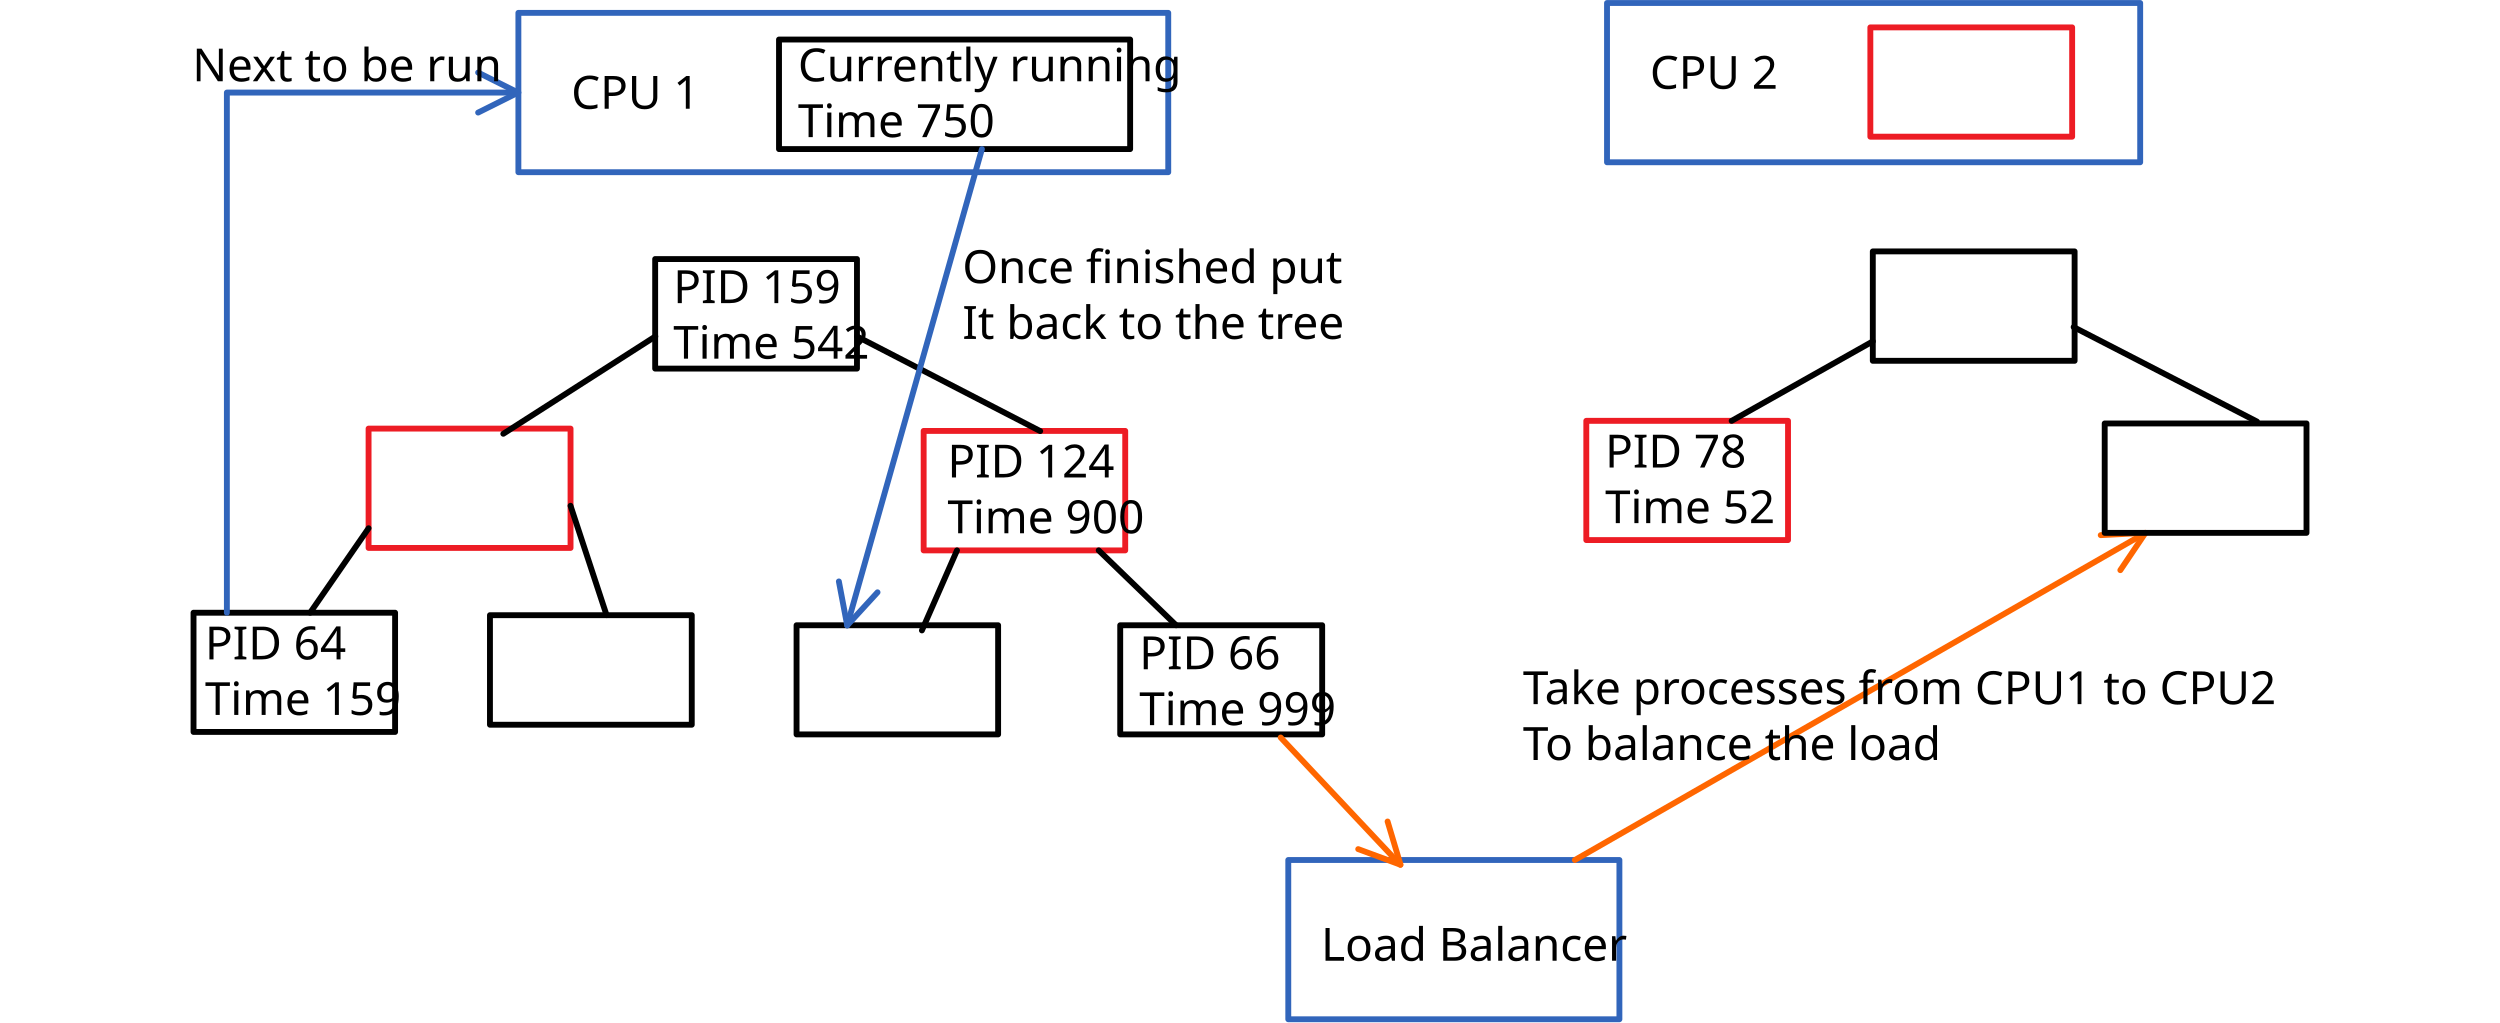
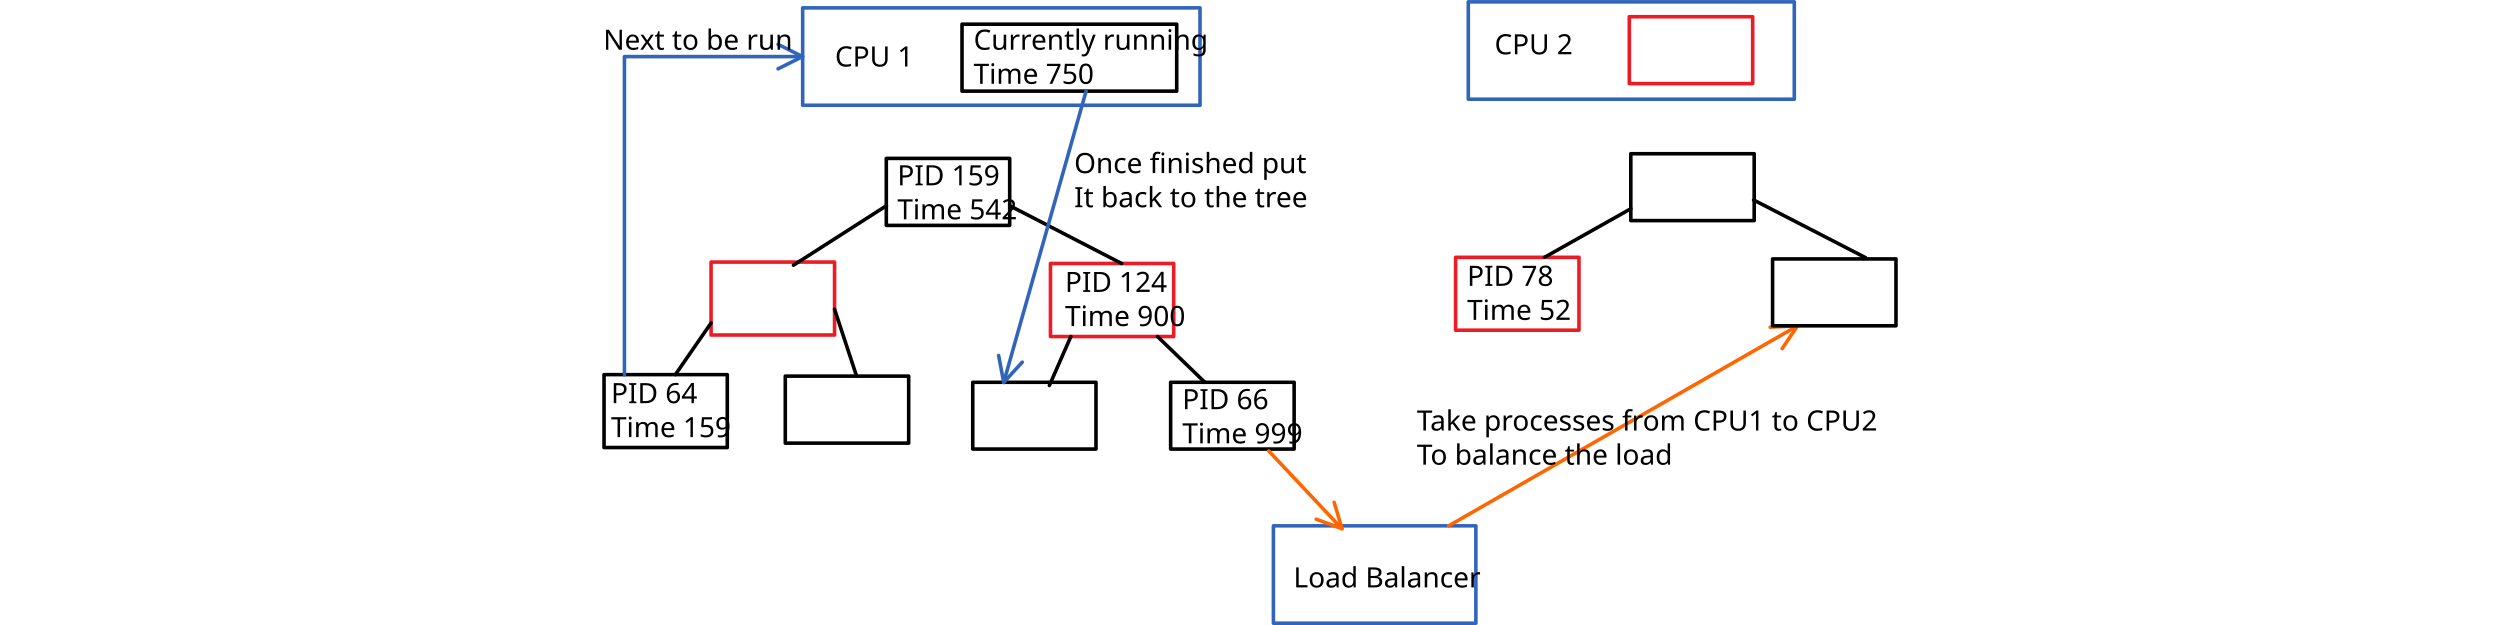
- <svg xmlns="http://www.w3.org/2000/svg" height="160.95" viewBox="0 0 393.64 160.95" width="393.64">
+ <svg xmlns="http://www.w3.org/2000/svg" height="200" width="800" viewBox="0 0 393.64 160.95">
  <clipPath id="a">
    <path d="m448.06 594.43h37.03v7.08h-37.03z" style="clip-rule:evenodd" />
  </clipPath>
  <clipPath id="b">
    <path d="m448.06 594.48h37.03v7.03h-37.03z" style="clip-rule:evenodd" />
  </clipPath>
  <clipPath id="c">
    <path d="m312.17 591.91h37.03v7.1h-37.03z" style="clip-rule:evenodd" />
  </clipPath>
  <clipPath id="d">
    <path d="m312.17 591.98h37.03v7.03h-37.03z" style="clip-rule:evenodd" />
  </clipPath>
  <clipPath id="e">
    <path d="m383.71 521.3h38.18v7.1h-38.18z" style="clip-rule:evenodd" />
  </clipPath>
  <clipPath id="f">
    <path d="m383.71 521.38h38.18v7.03h-38.18z" style="clip-rule:evenodd" />
  </clipPath>
  <clipPath id="g">
    <path d="m383.71 514.27h44.71v7.1h-44.71z" style="clip-rule:evenodd" />
  </clipPath>
  <clipPath id="h">
    <path d="m383.71 514.34h44.71v7.03h-44.71z" style="clip-rule:evenodd" />
  </clipPath>
  <clipPath id="i">
    <path d="m359.54 545.47h41.06v7.08h-41.06z" style="clip-rule:evenodd" />
  </clipPath>
  <clipPath id="j">
    <path d="m359.54 545.54h41.06v7.01h-41.06z" style="clip-rule:evenodd" />
  </clipPath>
  <clipPath id="k">
    <path d="m359.54 538.44h43.25v7.1h-43.25z" style="clip-rule:evenodd" />
  </clipPath>
  <clipPath id="l">
    <path d="m359.54 538.51h43.25v7.03h-43.25z" style="clip-rule:evenodd" />
  </clipPath>
  <clipPath id="m">
    <path d="m325.03 567.43h41.04v7.1h-41.04z" style="clip-rule:evenodd" />
  </clipPath>
  <clipPath id="n">
    <path d="m325.03 567.5h41.04v7.03h-41.04z" style="clip-rule:evenodd" />
  </clipPath>
  <clipPath id="o">
    <path d="m325.03 560.42h44.69v7.08h-44.69z" style="clip-rule:evenodd" />
  </clipPath>
  <clipPath id="p">
    <path d="m325.03 560.47h44.69v7.03h-44.69z" style="clip-rule:evenodd" />
  </clipPath>
  <clipPath id="q">
    <path d="m266.02 522.55h38.18v7.1h-38.18z" style="clip-rule:evenodd" />
  </clipPath>
  <clipPath id="r">
    <path d="m266.02 522.62h38.18v7.03h-38.18z" style="clip-rule:evenodd" />
  </clipPath>
  <clipPath id="s">
    <path d="m266.02 515.54h44.71v7.08h-44.71z" style="clip-rule:evenodd" />
  </clipPath>
  <clipPath id="t">
    <path d="m266.02 515.59h44.71v7.03h-44.71z" style="clip-rule:evenodd" />
  </clipPath>
  <clipPath id="u">
    <path d="m264.46 595.37h56.88v7.08h-56.88z" style="clip-rule:evenodd" />
  </clipPath>
  <clipPath id="v">
    <path d="m264.46 595.44h56.88v7.01h-56.88z" style="clip-rule:evenodd" />
  </clipPath>
  <clipPath id="w">
    <path d="m442.42 546.72h38.16v7.1h-38.16z" style="clip-rule:evenodd" />
  </clipPath>
  <clipPath id="x">
    <path d="m442.42 546.79h38.16v7.03h-38.16z" style="clip-rule:evenodd" />
  </clipPath>
  <clipPath id="y">
    <path d="m442.42 539.71h41.81v7.08h-41.81z" style="clip-rule:evenodd" />
  </clipPath>
  <clipPath id="z">
    <path d="m442.42 539.76h41.81v7.03h-41.81z" style="clip-rule:evenodd" />
  </clipPath>
  <clipPath id="A">
    <path d="m406.63 484.58h55.87v7.1h-55.87z" style="clip-rule:evenodd" />
  </clipPath>
  <clipPath id="B">
    <path d="m406.63 484.66h55.87v7.03h-55.87z" style="clip-rule:evenodd" />
  </clipPath>
  <clipPath id="C">
    <path d="m340.73 595.37h61.75v7.08h-61.75z" style="clip-rule:evenodd" />
  </clipPath>
  <clipPath id="D">
    <path d="m340.73 595.44h61.75v7.01h-61.75z" style="clip-rule:evenodd" />
  </clipPath>
  <clipPath id="E">
    <path d="m340.73 588.34h44.69v7.1h-44.69z" style="clip-rule:evenodd" />
  </clipPath>
  <clipPath id="F">
    <path d="m340.73 588.41h44.69v7.03h-44.69z" style="clip-rule:evenodd" />
  </clipPath>
  <clipPath id="G">
    <path d="m361.44 569.95h61.78v7.08h-61.78z" style="clip-rule:evenodd" />
  </clipPath>
  <clipPath id="H">
    <path d="m361.44 570h61.78v7.03h-61.78z" style="clip-rule:evenodd" />
  </clipPath>
  <clipPath id="I">
    <path d="m361.44 562.92h61.78v7.1h-61.78z" style="clip-rule:evenodd" />
  </clipPath>
  <clipPath id="J">
    <path d="m361.44 562.99h61.78v7.03h-61.78z" style="clip-rule:evenodd" />
  </clipPath>
  <clipPath id="K">
    <path d="m432.05 516.91h105.26v7.1h-105.26z" style="clip-rule:evenodd" />
  </clipPath>
  <clipPath id="L">
    <path d="m432.05 516.98h105.26v7.03h-105.26z" style="clip-rule:evenodd" />
  </clipPath>
  <clipPath id="M">
    <path d="m432.05 509.88h68.93v7.1h-68.93z" style="clip-rule:evenodd" />
  </clipPath>
  <clipPath id="N">
    <path d="m432.05 509.95h68.93v7.03h-68.93z" style="clip-rule:evenodd" />
  </clipPath>
  <g transform="matrix(1.25 0 0 -1.25 -305.14 759.05)">
    <g style="fill:none;stroke-width:.74;stroke-linecap:round;stroke-linejoin:round;stroke-miterlimit:10">
      <g style="stroke:#3165bb">
        <path d="m309.41 605.62h81.86v-20.07h-81.86z" />
        <path d="m446.54 606.86h67.16v-20.06h-67.16z" />
        <path d="m406.39 498.91h41.71v-20.06h-41.71z" />
      </g>
      <path d="m290.54 553.25h25.44v-15.03h-25.44z" style="stroke:#ed1c24" />
      <path d="m326.64 574.61h25.42v-13.8h-25.42z" style="stroke:#000" />
      <path d="m360.46 552.96h25.39v-15.05h-25.39z" style="stroke:#ed1c24" />
      <g style="stroke:#000">
        <path d="m268.49 530.06h25.39v-15.02h-25.39z" />
        <path d="m305.83 529.75h25.42v-13.8h-25.42z" />
        <path d="m342.24 602.26h44.23v-13.8h-44.23z" />
        <path d="m385.22 528.48h25.44v-13.75h-25.44z" />
      </g>
      <path d="m443.93 554.23h25.41v-15.02h-25.41z" style="stroke:#ed1c24" />
      <g style="stroke:#000">
        <path d="m480.02 575.57h25.42v-13.78h-25.42z" />
        <path d="m326.66 564.86-19.15-12.26" />
        <path d="m352.06 564.86 23.08-11.92" />
        <path d="m290.54 540.7-7.36-10.64" />
        <path d="m315.98 543.53 4.54-13.78" />
        <path d="m364.66 537.91-4.42-10.08" />
        <path d="m382.51 537.91 9.75-9.43" />
        <path d="m480.02 564.24-17.78-10.01" />
      </g>
    </g>
    <g style="clip-path:url(#a)">
      <g style="clip-path:url(#b)">
        <text style="font-size:5.76;font-family:Droid Sans" transform="matrix(1 0 0 -1 451.94 596.06)">
          <tspan x="0 3.09 6.11 9.83 11.1" y="0">CPU 2</tspan>
        </text>
      </g>
    </g>
    <g style="clip-path:url(#c)">
      <g style="clip-path:url(#d)">
        <text style="font-size:5.78;font-family:Droid Sans" transform="matrix(1 0 0 -1 316.06 593.54)">
          <tspan x="0 3.08 6.07 9.77 11.02" y="0">CPU 1</tspan>
        </text>
      </g>
    </g>
    <g style="clip-path:url(#e)">
      <g style="clip-path:url(#f)">
        <text style="font-size:5.78;font-family:Droid Sans" transform="matrix(1 0 0 -1 387.62 522.94)">
          <tspan x="0 2.99 4.45 8.01 9.27 12.2" y="0">PID 66</tspan>
        </text>
      </g>
    </g>
    <g style="clip-path:url(#g)">
      <g style="clip-path:url(#h)">
        <text style="font-size:5.78;font-family:Droid Sans" transform="matrix(1 0 0 -1 387.62 515.9)">
          <tspan x="0 2.82 4.11 8.73 11.61 12.79 15.73 18.66" y="0">Time 999</tspan>
        </text>
      </g>
    </g>
    <g style="clip-path:url(#i)">
      <g style="clip-path:url(#j)">
        <text style="font-size:5.76;font-family:Droid Sans" transform="matrix(1 0 0 -1 363.46 547.1)">
          <tspan x="0 3 4.45 8.01 9.26 12.18 15.1" y="0">PID 124</tspan>
        </text>
      </g>
    </g>
    <g style="clip-path:url(#k)">
      <g style="clip-path:url(#l)">
        <text style="font-size:5.78;font-family:Droid Sans" transform="matrix(1 0 0 -1 363.46 540.07)">
          <tspan x="0 2.82 4.11 8.73 11.61 12.79 15.73 18.66" y="0">Time 900</tspan>
        </text>
      </g>
    </g>
    <g style="clip-path:url(#m)">
      <g style="clip-path:url(#n)">
        <text style="font-size:5.78;font-family:Droid Sans" transform="matrix(1 0 0 -1 328.92 569.06)">
          <tspan x="0 3.02 4.46 8.03 9.28 12.22 15.17" y="0">PID 159</tspan>
        </text>
      </g>
    </g>
    <g style="clip-path:url(#o)">
      <g style="clip-path:url(#p)">
        <text style="font-size:5.76;font-family:Droid Sans" transform="matrix(1 0 0 -1 328.92 562.06)">
          <tspan x="0 2.83 4.15 8.8 11.66 12.87 15.82 18.77" y="0">Time 542</tspan>
        </text>
      </g>
    </g>
    <g style="clip-path:url(#q)">
      <g style="clip-path:url(#r)">
        <text style="font-size:5.78;font-family:Droid Sans" transform="matrix(1 0 0 -1 269.93 524.18)">
          <tspan x="0 2.99 4.45 8.01 9.27 12.2" y="0">PID 64</tspan>
        </text>
      </g>
    </g>
    <g style="clip-path:url(#s)">
      <g style="clip-path:url(#t)">
        <text style="font-size:5.76;font-family:Droid Sans" transform="matrix(1 0 0 -1 269.93 517.18)">
          <tspan x="0 2.81 4.11 8.73 11.6 12.79 15.71 18.63" y="0">Time 159</tspan>
        </text>
      </g>
    </g>
    <path d="m272.69 530.06v65.52h36.72" style="fill:none;stroke:#3165bb;stroke-width:.74;stroke-linecap:round;stroke-linejoin:round;stroke-miterlimit:10" />
    <path d="m304.34 598.1 5.04-2.52-5.04-2.52" style="fill:none;stroke:#3165bb;stroke-width:.74;stroke-linecap:round;stroke-linejoin:round;stroke-miterlimit:10" />
    <g style="clip-path:url(#u)">
      <g style="clip-path:url(#v)">
        <text style="font-size:5.76;font-family:Droid Sans" transform="matrix(1 0 0 -1 268.34 597)">
          <tspan x="0 3.7 6.57 9.1 11.02 12.29 14.22 17.3 18.55 21.57 24.44 25.7 27.71 30.74" y="0">Next to be run</tspan>
        </text>
      </g>
    </g>
    <g style="clip-path:url(#w)">
      <g style="clip-path:url(#x)">
        <text style="font-size:5.78;font-family:Droid Sans" transform="matrix(1 0 0 -1 446.3 548.35)">
          <tspan x="0 3.02 4.46 8.03 9.28 12.22" y="0">PID 78</tspan>
        </text>
      </g>
    </g>
    <g style="clip-path:url(#y)">
      <g style="clip-path:url(#z)">
        <text style="font-size:5.76;font-family:Droid Sans" transform="matrix(1 0 0 -1 446.3 541.34)">
          <tspan x="0 2.83 4.15 8.8 11.66 12.87 15.82" y="0">Time 52</tspan>
        </text>
      </g>
    </g>
    <g style="clip-path:url(#A)">
      <g style="clip-path:url(#B)">
        <text style="font-size:5.78;font-family:Droid Sans" transform="matrix(1 0 0 -1 410.52 486.22)">
          <tspan x="0 2.44 5.51 8.28 11.29 12.54 15.69 18.46 19.76 22.53 25.55 27.99 30.87" y="0">Load Balancer</tspan>
        </text>
      </g>
    </g>
    <g style="clip-path:url(#C)">
      <g style="clip-path:url(#D)">
        <text style="font-size:5.76;font-family:Droid Sans" transform="matrix(1 0 0 -1 344.62 597)">
          <tspan x="0 3.07 6.07 8.08 10.09 12.98 15.98 17.91 19.23 21.88 23.13 25.14 28.14 31.14 34.15 35.47 38.47" y="0">Currently running</tspan>
        </text>
      </g>
    </g>
    <g style="clip-path:url(#E)">
      <g style="clip-path:url(#F)">
        <text style="font-size:5.78;font-family:Droid Sans" transform="matrix(1 0 0 -1 344.62 589.97)">
          <tspan x="0 2.82 4.15 8.77 11.65 12.86 15.81 18.75" y="0">Time 750</tspan>
        </text>
      </g>
    </g>
    <g style="fill:none;stroke-width:.74;stroke-linecap:round;stroke-linejoin:round;stroke-miterlimit:10">
      <path d="m344.45 528.48h25.39v-13.75h-25.39z" style="stroke:#000" />
      <g style="stroke:#3165bb">
        <path d="m367.8 588.46-16.97-60" />
        <path d="m354.65 532.63-3.82-4.17-1.05 5.54" />
      </g>
    </g>
    <g style="clip-path:url(#G)">
      <g style="clip-path:url(#H)">
        <text style="font-size:5.76;font-family:Droid Sans" transform="matrix(1 0 0 -1 365.33 571.58)">
          <tspan x="0 3.84 6.86 9.3 12.18 13.43 15.19 16.51 19.54 20.86 23.11 26.14 29.01 32.03 33.34 36.37 39.39" y="0">Once finished put</tspan>
        </text>
      </g>
    </g>
    <g style="clip-path:url(#I)">
      <g style="clip-path:url(#J)">
        <text style="font-size:5.78;font-family:Droid Sans" transform="matrix(1 0 0 -1 365.33 564.55)">
          <tspan x="0 1.44 3.38 4.7 7.73 10.48 12.93 15.56 16.81 18.75 21.82 23.02 24.96 27.99 30.87 32.18 34.12 36.14 39.02" y="0">It back to the tree</tspan>
        </text>
      </g>
    </g>
    <g style="fill:none;stroke-width:.74;stroke-linecap:round;stroke-linejoin:round;stroke-miterlimit:10">
      <path d="m479.71 603.79h25.42v-13.77h-25.42z" style="stroke:#ed1c24" />
      <g style="stroke:#f60">
        <path d="m405.43 514.34 15.07-16.03" />
        <path d="m418.9 503.76 1.63-5.45-5.33 1.97" />
        <path d="m442.49 498.91 71.88 41.21" />
        <path d="m508.73 539.83 5.64.29-3.17-4.7" />
      </g>
      <g style="stroke:#000">
        <path d="m509.23 553.9h25.42v-13.78h-25.42z" />
        <path d="m505.32 566.04 23.09-11.9" />
      </g>
    </g>
    <g style="clip-path:url(#K)">
      <g style="clip-path:url(#L)">
        <text style="font-size:5.78;font-family:Droid Sans" transform="matrix(1 0 0 -1 435.94 518.54)">
          <tspan x="0 2.82 5.61 8.24 11.15 12.42 15.46 17.48 20.56 23 25.9 28.17 30.45 33.34 35.62 36.77 38.53 40.55 43.65 48.3 49.5 52.58 55.61 59.33 62.28 63.55 65.52 68.6 69.88 72.96 75.99 79.7" y="0">Take processes from CPU1 to CPU2</tspan>
        </text>
      </g>
    </g>
    <g style="clip-path:url(#M)">
      <g style="clip-path:url(#N)">
        <text style="font-size:5.78;font-family:Droid Sans" transform="matrix(1 0 0 -1 435.94 511.51)">
          <tspan x="0 2.82 5.92 7.2 10.23 13 14.33 17.1 20.14 22.59 25.47 26.76 28.72 31.75 34.63 35.92 37.25 40.33 43.1" y="0">To balance the load</tspan>
        </text>
      </g>
    </g>
  </g>
</svg>
